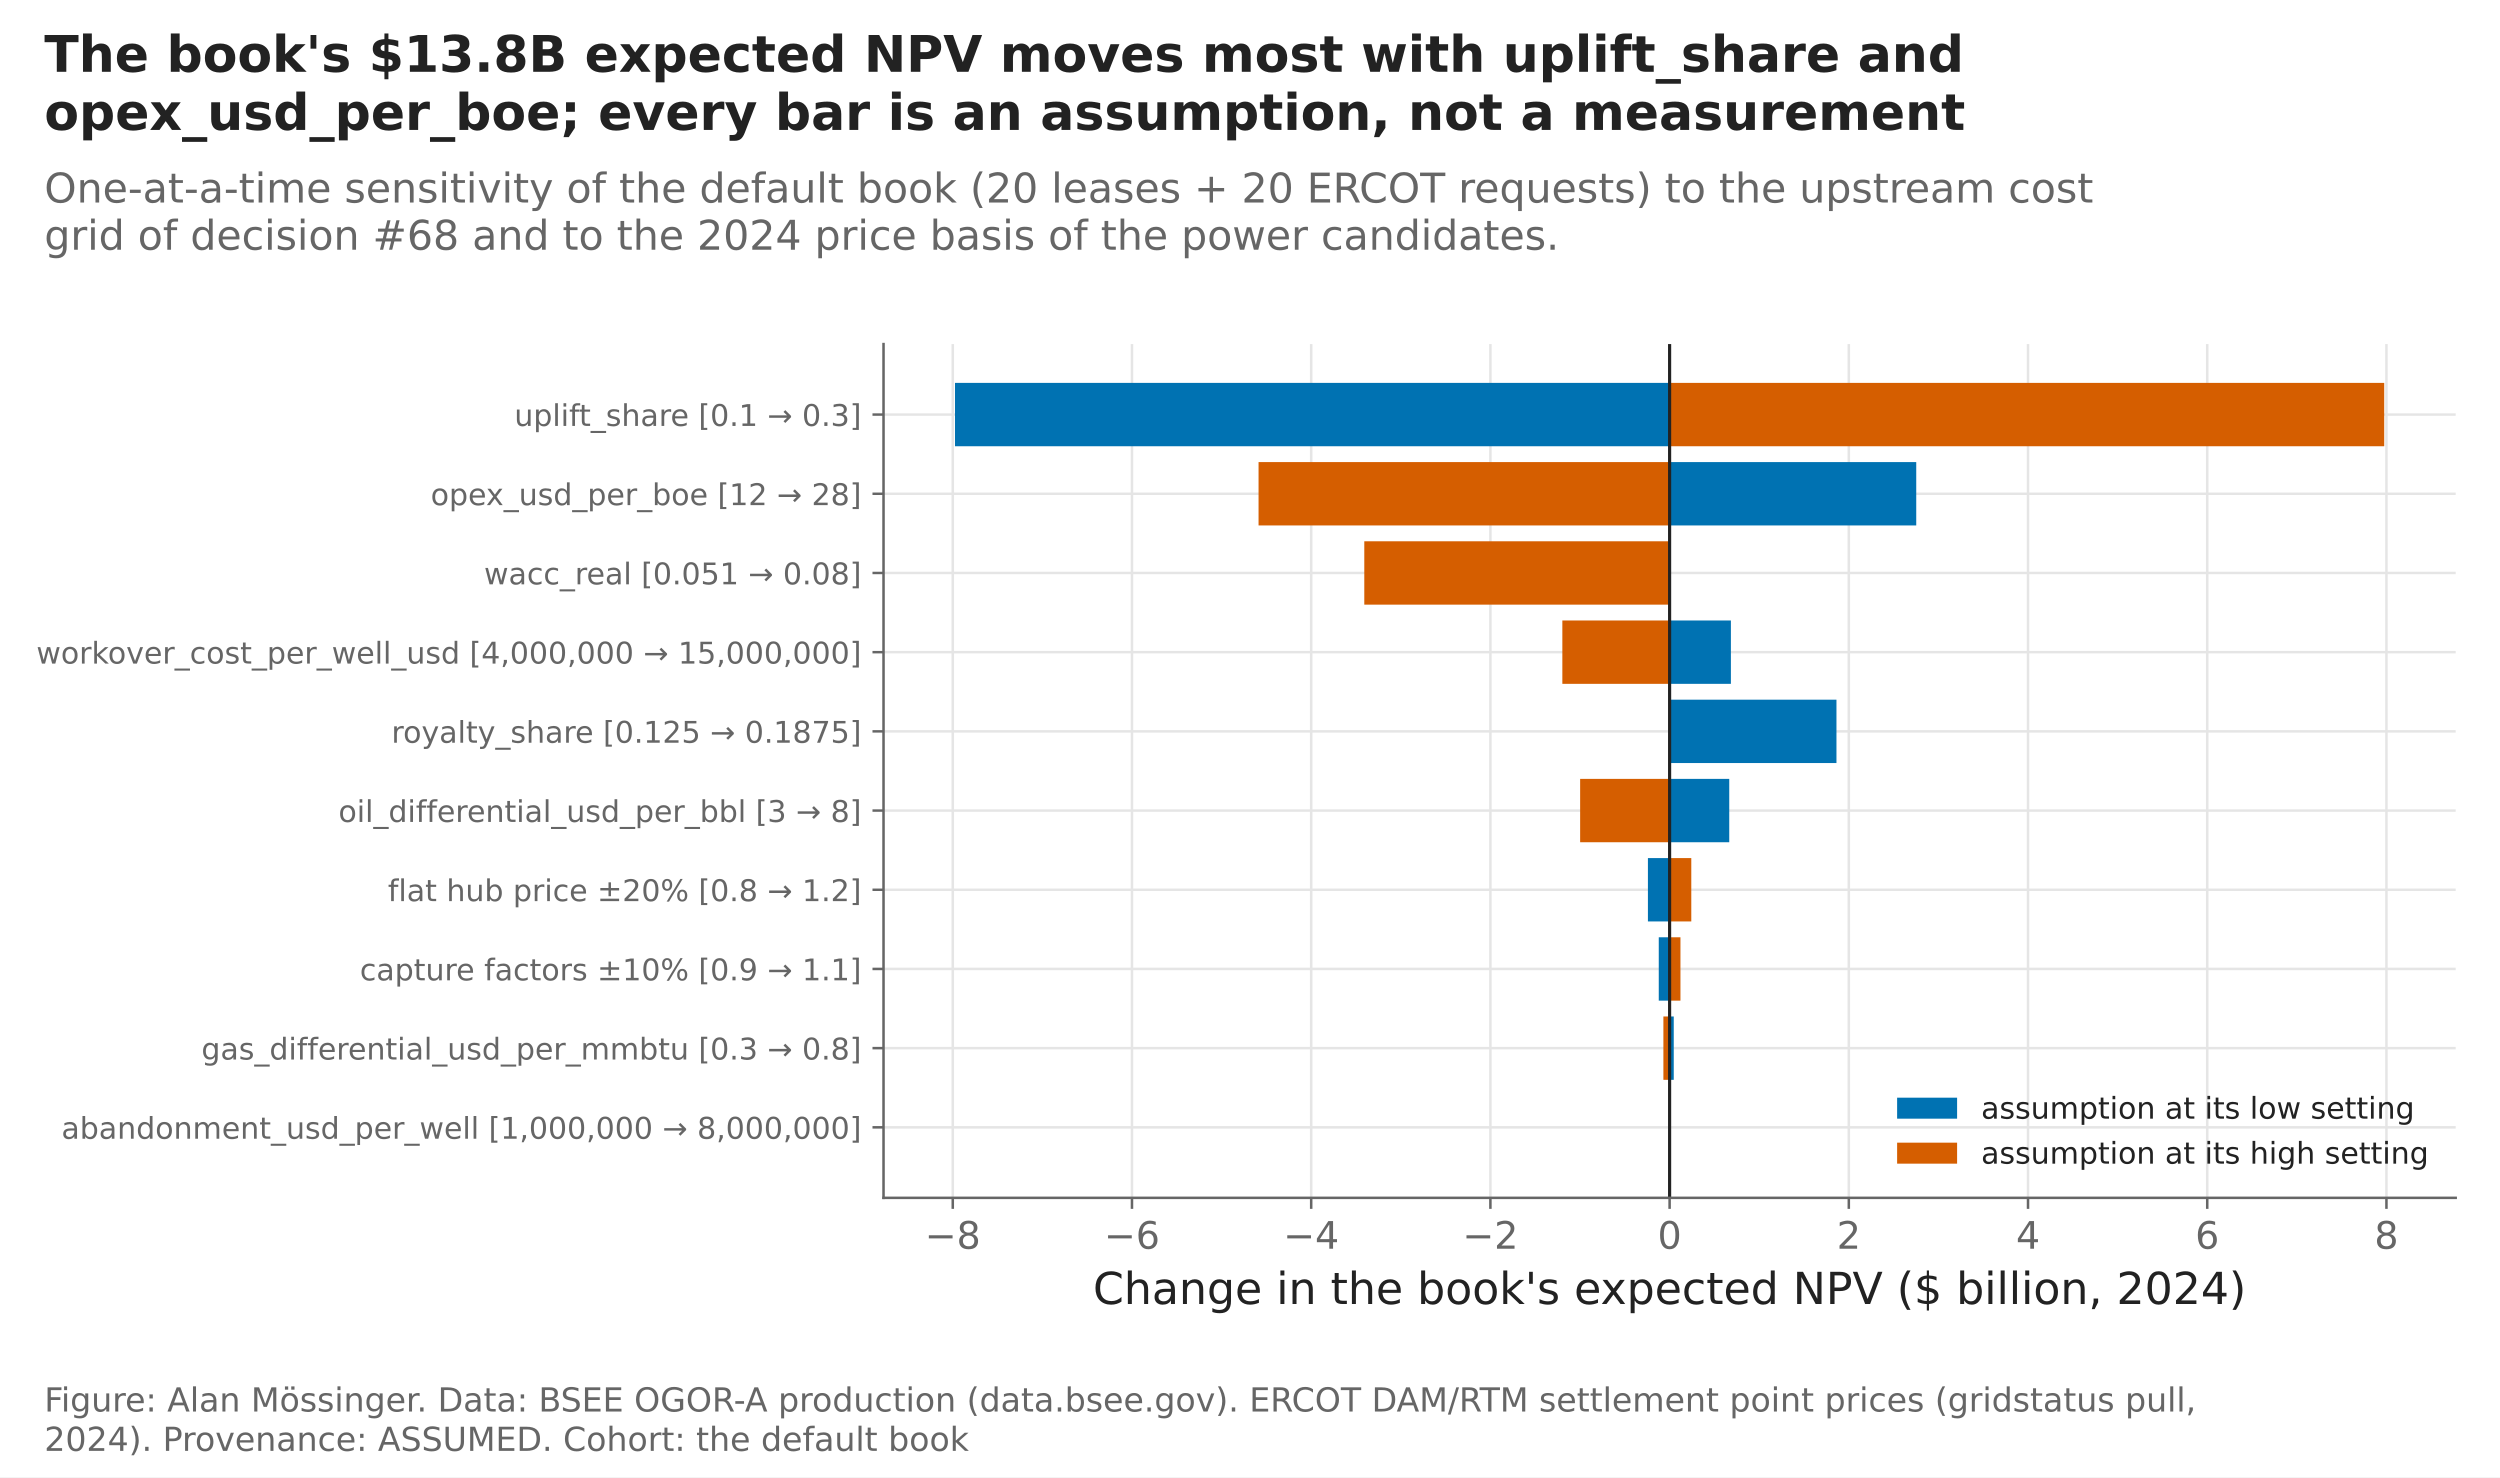
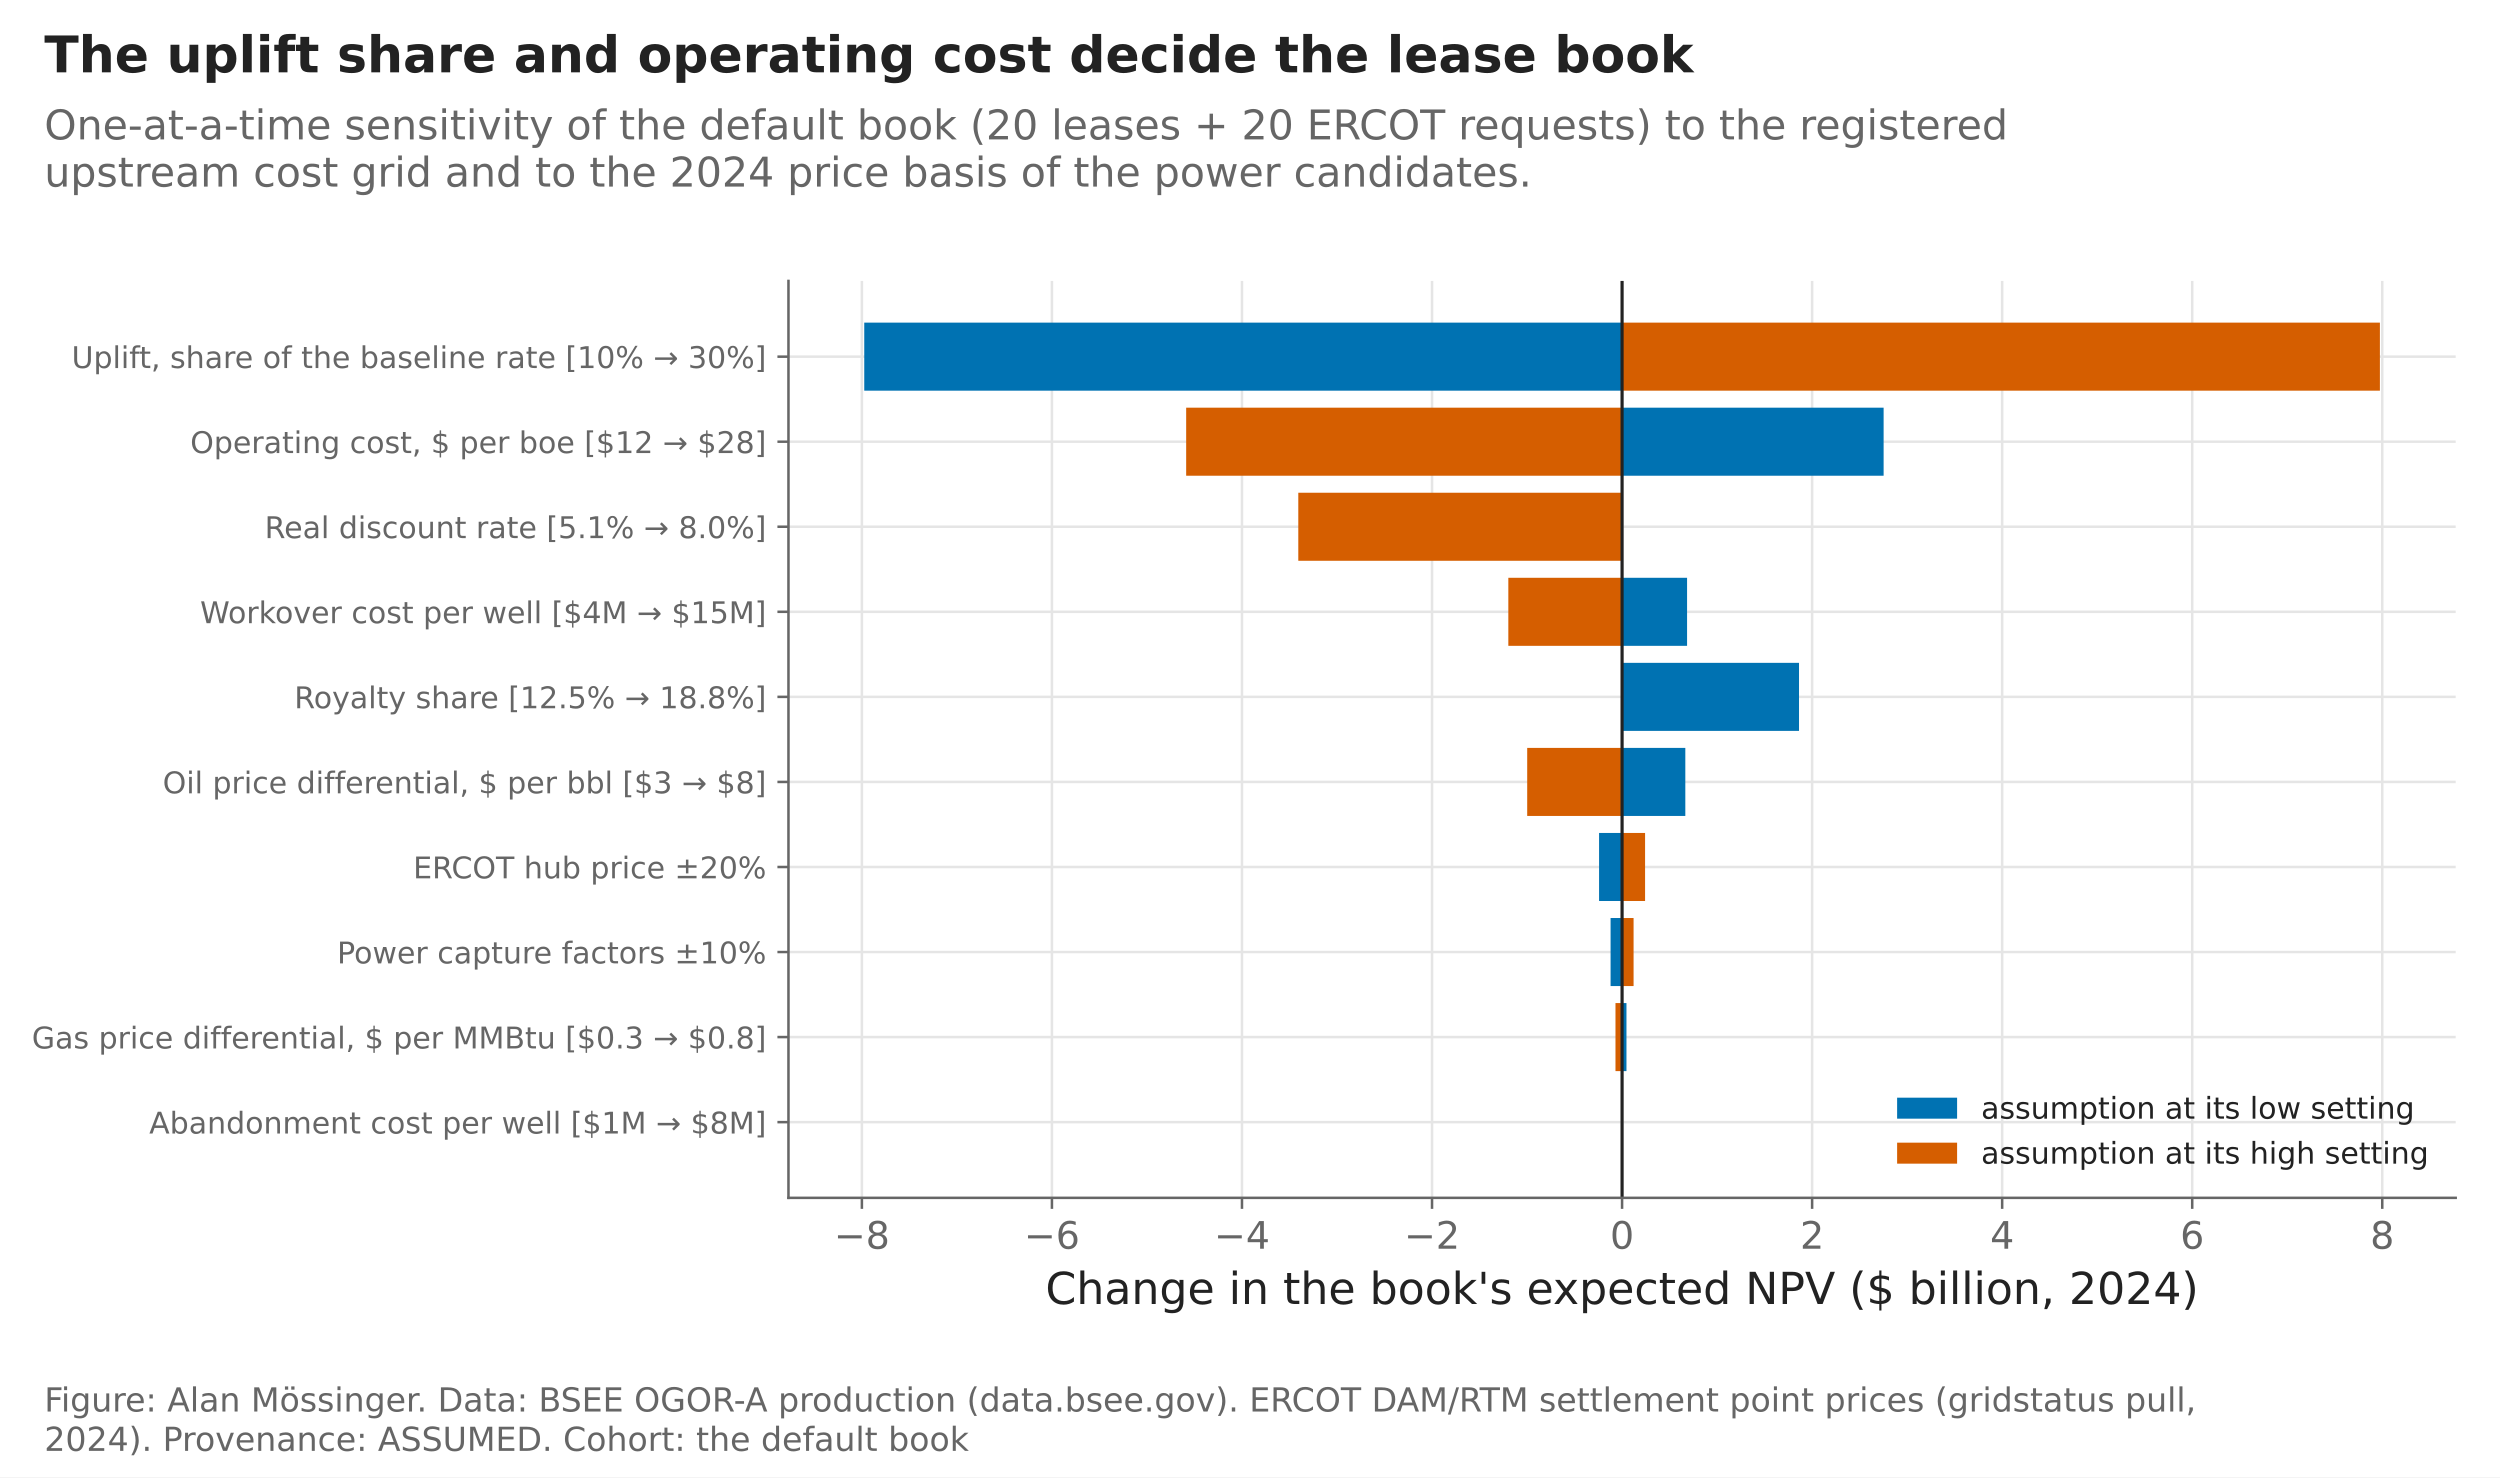
<svg xmlns="http://www.w3.org/2000/svg" xmlns:xlink="http://www.w3.org/1999/xlink" width="792pt" height="468pt" viewBox="0 0 792 468" version="1.1">
  <defs>
    <style type="text/css">*{stroke-linejoin: round; stroke-linecap: butt}</style>
  </defs>
  <g id="figure_1">
    <g id="patch_1">
      <path d="M 0 468  L 792 468  L 792 0  L 0 0  z " style="fill: #ffffff" />
    </g>
    <g id="axes_1">
      <g id="patch_2">
-         <path d="M 279.902 379.478  L 777.96 379.478  L 777.96 109.004  L 279.902 109.004  z " style="fill: #ffffff" />
+         <path d="M 249.786 379.478  L 777.96 379.478  L 777.96 89.004  L 249.786 89.004  z " style="fill: #ffffff" />
      </g>
      <g id="matplotlib.axis_1">
        <g id="xtick_1">
          <g id="line2d_1">
-             <path d="M 301.837 379.478  L 301.837 109.004  " clip-path="url(#pef249b688a)" style="fill: none; stroke: #e5e5e5; stroke-width: 0.8; stroke-linecap: square" />
+             <path d="M 273.047 379.478  L 273.047 89.004  " clip-path="url(#p6faafbdc7a)" style="fill: none; stroke: #e5e5e5; stroke-width: 0.8; stroke-linecap: square" />
          </g>
          <g id="line2d_2">
            <defs>
              <path id="me00eba5936" d="M 0 0  L 0 3.5  " style="stroke: #666666; stroke-width: 0.8" />
            </defs>
            <g>
-               <use xlink:href="#me00eba5936" x="301.837" y="379.478" style="fill: #666666; stroke: #666666; stroke-width: 0.8" />
+               <use xlink:href="#me00eba5936" x="273.047" y="379.478" style="fill: #666666; stroke: #666666; stroke-width: 0.8" />
            </g>
          </g>
          <g id="text_1">
-             <text style="font-size: 12px; font-family: 'DejaVu Sans', 'Bitstream Vera Sans', 'Computer Modern Sans Serif', 'Lucida Grande', 'Verdana', 'Geneva', 'Lucid', 'Arial', 'Helvetica', 'Avant Garde', sans-serif; text-anchor: middle; fill: #666666" x="301.837" y="395.595" transform="rotate(-0 301.8369 395.5952)">−8</text>
+             <text style="font-size: 12px; font-family: 'DejaVu Sans', 'Bitstream Vera Sans', 'Computer Modern Sans Serif', 'Lucida Grande', 'Verdana', 'Geneva', 'Lucid', 'Arial', 'Helvetica', 'Avant Garde', sans-serif; text-anchor: middle; fill: #666666" x="273.047" y="395.595" transform="rotate(-0 273.0469 395.5952)">−8</text>
          </g>
        </g>
        <g id="xtick_2">
          <g id="line2d_3">
-             <path d="M 358.61 379.478  L 358.61 109.004  " clip-path="url(#pef249b688a)" style="fill: none; stroke: #e5e5e5; stroke-width: 0.8; stroke-linecap: square" />
+             <path d="M 333.253 379.478  L 333.253 89.004  " clip-path="url(#p6faafbdc7a)" style="fill: none; stroke: #e5e5e5; stroke-width: 0.8; stroke-linecap: square" />
          </g>
          <g id="line2d_4">
            <g>
-               <use xlink:href="#me00eba5936" x="358.61" y="379.478" style="fill: #666666; stroke: #666666; stroke-width: 0.8" />
+               <use xlink:href="#me00eba5936" x="333.253" y="379.478" style="fill: #666666; stroke: #666666; stroke-width: 0.8" />
            </g>
          </g>
          <g id="text_2">
-             <text style="font-size: 12px; font-family: 'DejaVu Sans', 'Bitstream Vera Sans', 'Computer Modern Sans Serif', 'Lucida Grande', 'Verdana', 'Geneva', 'Lucid', 'Arial', 'Helvetica', 'Avant Garde', sans-serif; text-anchor: middle; fill: #666666" x="358.61" y="395.595" transform="rotate(-0 358.6105 395.5952)">−6</text>
+             <text style="font-size: 12px; font-family: 'DejaVu Sans', 'Bitstream Vera Sans', 'Computer Modern Sans Serif', 'Lucida Grande', 'Verdana', 'Geneva', 'Lucid', 'Arial', 'Helvetica', 'Avant Garde', sans-serif; text-anchor: middle; fill: #666666" x="333.253" y="395.595" transform="rotate(-0 333.2535 395.5952)">−6</text>
          </g>
        </g>
        <g id="xtick_3">
          <g id="line2d_5">
-             <path d="M 415.384 379.478  L 415.384 109.004  " clip-path="url(#pef249b688a)" style="fill: none; stroke: #e5e5e5; stroke-width: 0.8; stroke-linecap: square" />
+             <path d="M 393.46 379.478  L 393.46 89.004  " clip-path="url(#p6faafbdc7a)" style="fill: none; stroke: #e5e5e5; stroke-width: 0.8; stroke-linecap: square" />
          </g>
          <g id="line2d_6">
            <g>
-               <use xlink:href="#me00eba5936" x="415.384" y="379.478" style="fill: #666666; stroke: #666666; stroke-width: 0.8" />
+               <use xlink:href="#me00eba5936" x="393.46" y="379.478" style="fill: #666666; stroke: #666666; stroke-width: 0.8" />
            </g>
          </g>
          <g id="text_3">
-             <text style="font-size: 12px; font-family: 'DejaVu Sans', 'Bitstream Vera Sans', 'Computer Modern Sans Serif', 'Lucida Grande', 'Verdana', 'Geneva', 'Lucid', 'Arial', 'Helvetica', 'Avant Garde', sans-serif; text-anchor: middle; fill: #666666" x="415.384" y="395.595" transform="rotate(-0 415.3841 395.5952)">−4</text>
+             <text style="font-size: 12px; font-family: 'DejaVu Sans', 'Bitstream Vera Sans', 'Computer Modern Sans Serif', 'Lucida Grande', 'Verdana', 'Geneva', 'Lucid', 'Arial', 'Helvetica', 'Avant Garde', sans-serif; text-anchor: middle; fill: #666666" x="393.46" y="395.595" transform="rotate(-0 393.46 395.5952)">−4</text>
          </g>
        </g>
        <g id="xtick_4">
          <g id="line2d_7">
-             <path d="M 472.158 379.478  L 472.158 109.004  " clip-path="url(#pef249b688a)" style="fill: none; stroke: #e5e5e5; stroke-width: 0.8; stroke-linecap: square" />
+             <path d="M 453.667 379.478  L 453.667 89.004  " clip-path="url(#p6faafbdc7a)" style="fill: none; stroke: #e5e5e5; stroke-width: 0.8; stroke-linecap: square" />
          </g>
          <g id="line2d_8">
            <g>
-               <use xlink:href="#me00eba5936" x="472.158" y="379.478" style="fill: #666666; stroke: #666666; stroke-width: 0.8" />
+               <use xlink:href="#me00eba5936" x="453.667" y="379.478" style="fill: #666666; stroke: #666666; stroke-width: 0.8" />
            </g>
          </g>
          <g id="text_4">
-             <text style="font-size: 12px; font-family: 'DejaVu Sans', 'Bitstream Vera Sans', 'Computer Modern Sans Serif', 'Lucida Grande', 'Verdana', 'Geneva', 'Lucid', 'Arial', 'Helvetica', 'Avant Garde', sans-serif; text-anchor: middle; fill: #666666" x="472.158" y="395.595" transform="rotate(-0 472.1577 395.5952)">−2</text>
+             <text style="font-size: 12px; font-family: 'DejaVu Sans', 'Bitstream Vera Sans', 'Computer Modern Sans Serif', 'Lucida Grande', 'Verdana', 'Geneva', 'Lucid', 'Arial', 'Helvetica', 'Avant Garde', sans-serif; text-anchor: middle; fill: #666666" x="453.667" y="395.595" transform="rotate(-0 453.6666 395.5952)">−2</text>
          </g>
        </g>
        <g id="xtick_5">
          <g id="line2d_9">
-             <path d="M 528.931 379.478  L 528.931 109.004  " clip-path="url(#pef249b688a)" style="fill: none; stroke: #e5e5e5; stroke-width: 0.8; stroke-linecap: square" />
+             <path d="M 513.873 379.478  L 513.873 89.004  " clip-path="url(#p6faafbdc7a)" style="fill: none; stroke: #e5e5e5; stroke-width: 0.8; stroke-linecap: square" />
          </g>
          <g id="line2d_10">
            <g>
-               <use xlink:href="#me00eba5936" x="528.931" y="379.478" style="fill: #666666; stroke: #666666; stroke-width: 0.8" />
+               <use xlink:href="#me00eba5936" x="513.873" y="379.478" style="fill: #666666; stroke: #666666; stroke-width: 0.8" />
            </g>
          </g>
          <g id="text_5">
-             <text style="font-size: 12px; font-family: 'DejaVu Sans', 'Bitstream Vera Sans', 'Computer Modern Sans Serif', 'Lucida Grande', 'Verdana', 'Geneva', 'Lucid', 'Arial', 'Helvetica', 'Avant Garde', sans-serif; text-anchor: middle; fill: #666666" x="528.931" y="395.595" transform="rotate(-0 528.9312 395.5952)">0</text>
+             <text style="font-size: 12px; font-family: 'DejaVu Sans', 'Bitstream Vera Sans', 'Computer Modern Sans Serif', 'Lucida Grande', 'Verdana', 'Geneva', 'Lucid', 'Arial', 'Helvetica', 'Avant Garde', sans-serif; text-anchor: middle; fill: #666666" x="513.873" y="395.595" transform="rotate(-0 513.8731 395.5952)">0</text>
          </g>
        </g>
        <g id="xtick_6">
          <g id="line2d_11">
-             <path d="M 585.705 379.478  L 585.705 109.004  " clip-path="url(#pef249b688a)" style="fill: none; stroke: #e5e5e5; stroke-width: 0.8; stroke-linecap: square" />
+             <path d="M 574.08 379.478  L 574.08 89.004  " clip-path="url(#p6faafbdc7a)" style="fill: none; stroke: #e5e5e5; stroke-width: 0.8; stroke-linecap: square" />
          </g>
          <g id="line2d_12">
            <g>
-               <use xlink:href="#me00eba5936" x="585.705" y="379.478" style="fill: #666666; stroke: #666666; stroke-width: 0.8" />
+               <use xlink:href="#me00eba5936" x="574.08" y="379.478" style="fill: #666666; stroke: #666666; stroke-width: 0.8" />
            </g>
          </g>
          <g id="text_6">
-             <text style="font-size: 12px; font-family: 'DejaVu Sans', 'Bitstream Vera Sans', 'Computer Modern Sans Serif', 'Lucida Grande', 'Verdana', 'Geneva', 'Lucid', 'Arial', 'Helvetica', 'Avant Garde', sans-serif; text-anchor: middle; fill: #666666" x="585.705" y="395.595" transform="rotate(-0 585.7048 395.5952)">2</text>
+             <text style="font-size: 12px; font-family: 'DejaVu Sans', 'Bitstream Vera Sans', 'Computer Modern Sans Serif', 'Lucida Grande', 'Verdana', 'Geneva', 'Lucid', 'Arial', 'Helvetica', 'Avant Garde', sans-serif; text-anchor: middle; fill: #666666" x="574.08" y="395.595" transform="rotate(-0 574.0797 395.5952)">2</text>
          </g>
        </g>
        <g id="xtick_7">
          <g id="line2d_13">
-             <path d="M 642.478 379.478  L 642.478 109.004  " clip-path="url(#pef249b688a)" style="fill: none; stroke: #e5e5e5; stroke-width: 0.8; stroke-linecap: square" />
+             <path d="M 634.286 379.478  L 634.286 89.004  " clip-path="url(#p6faafbdc7a)" style="fill: none; stroke: #e5e5e5; stroke-width: 0.8; stroke-linecap: square" />
          </g>
          <g id="line2d_14">
            <g>
-               <use xlink:href="#me00eba5936" x="642.478" y="379.478" style="fill: #666666; stroke: #666666; stroke-width: 0.8" />
+               <use xlink:href="#me00eba5936" x="634.286" y="379.478" style="fill: #666666; stroke: #666666; stroke-width: 0.8" />
            </g>
          </g>
          <g id="text_7">
-             <text style="font-size: 12px; font-family: 'DejaVu Sans', 'Bitstream Vera Sans', 'Computer Modern Sans Serif', 'Lucida Grande', 'Verdana', 'Geneva', 'Lucid', 'Arial', 'Helvetica', 'Avant Garde', sans-serif; text-anchor: middle; fill: #666666" x="642.478" y="395.595" transform="rotate(-0 642.4784 395.5952)">4</text>
+             <text style="font-size: 12px; font-family: 'DejaVu Sans', 'Bitstream Vera Sans', 'Computer Modern Sans Serif', 'Lucida Grande', 'Verdana', 'Geneva', 'Lucid', 'Arial', 'Helvetica', 'Avant Garde', sans-serif; text-anchor: middle; fill: #666666" x="634.286" y="395.595" transform="rotate(-0 634.2862 395.5952)">4</text>
          </g>
        </g>
        <g id="xtick_8">
          <g id="line2d_15">
-             <path d="M 699.252 379.478  L 699.252 109.004  " clip-path="url(#pef249b688a)" style="fill: none; stroke: #e5e5e5; stroke-width: 0.8; stroke-linecap: square" />
+             <path d="M 694.493 379.478  L 694.493 89.004  " clip-path="url(#p6faafbdc7a)" style="fill: none; stroke: #e5e5e5; stroke-width: 0.8; stroke-linecap: square" />
          </g>
          <g id="line2d_16">
            <g>
-               <use xlink:href="#me00eba5936" x="699.252" y="379.478" style="fill: #666666; stroke: #666666; stroke-width: 0.8" />
+               <use xlink:href="#me00eba5936" x="694.493" y="379.478" style="fill: #666666; stroke: #666666; stroke-width: 0.8" />
            </g>
          </g>
          <g id="text_8">
-             <text style="font-size: 12px; font-family: 'DejaVu Sans', 'Bitstream Vera Sans', 'Computer Modern Sans Serif', 'Lucida Grande', 'Verdana', 'Geneva', 'Lucid', 'Arial', 'Helvetica', 'Avant Garde', sans-serif; text-anchor: middle; fill: #666666" x="699.252" y="395.595" transform="rotate(-0 699.252 395.5952)">6</text>
+             <text style="font-size: 12px; font-family: 'DejaVu Sans', 'Bitstream Vera Sans', 'Computer Modern Sans Serif', 'Lucida Grande', 'Verdana', 'Geneva', 'Lucid', 'Arial', 'Helvetica', 'Avant Garde', sans-serif; text-anchor: middle; fill: #666666" x="694.493" y="395.595" transform="rotate(-0 694.4928 395.5952)">6</text>
          </g>
        </g>
        <g id="xtick_9">
          <g id="line2d_17">
-             <path d="M 756.026 379.478  L 756.026 109.004  " clip-path="url(#pef249b688a)" style="fill: none; stroke: #e5e5e5; stroke-width: 0.8; stroke-linecap: square" />
+             <path d="M 754.699 379.478  L 754.699 89.004  " clip-path="url(#p6faafbdc7a)" style="fill: none; stroke: #e5e5e5; stroke-width: 0.8; stroke-linecap: square" />
          </g>
          <g id="line2d_18">
            <g>
-               <use xlink:href="#me00eba5936" x="756.026" y="379.478" style="fill: #666666; stroke: #666666; stroke-width: 0.8" />
+               <use xlink:href="#me00eba5936" x="754.699" y="379.478" style="fill: #666666; stroke: #666666; stroke-width: 0.8" />
            </g>
          </g>
          <g id="text_9">
-             <text style="font-size: 12px; font-family: 'DejaVu Sans', 'Bitstream Vera Sans', 'Computer Modern Sans Serif', 'Lucida Grande', 'Verdana', 'Geneva', 'Lucid', 'Arial', 'Helvetica', 'Avant Garde', sans-serif; text-anchor: middle; fill: #666666" x="756.026" y="395.595" transform="rotate(-0 756.0256 395.5952)">8</text>
+             <text style="font-size: 12px; font-family: 'DejaVu Sans', 'Bitstream Vera Sans', 'Computer Modern Sans Serif', 'Lucida Grande', 'Verdana', 'Geneva', 'Lucid', 'Arial', 'Helvetica', 'Avant Garde', sans-serif; text-anchor: middle; fill: #666666" x="754.699" y="395.595" transform="rotate(-0 754.6993 395.5952)">8</text>
          </g>
        </g>
        <g id="text_10">
-           <text style="font-size: 14px; font-family: 'DejaVu Sans', 'Bitstream Vera Sans', 'Computer Modern Sans Serif', 'Lucida Grande', 'Verdana', 'Geneva', 'Lucid', 'Arial', 'Helvetica', 'Avant Garde', sans-serif; text-anchor: middle; fill: #222222" x="528.931" y="413.116" transform="rotate(-0 528.9312 413.1158)">Change in the book's expected NPV ($ billion, 2024)</text>
+           <text style="font-size: 14px; font-family: 'DejaVu Sans', 'Bitstream Vera Sans', 'Computer Modern Sans Serif', 'Lucida Grande', 'Verdana', 'Geneva', 'Lucid', 'Arial', 'Helvetica', 'Avant Garde', sans-serif; text-anchor: middle; fill: #222222" x="513.873" y="413.116" transform="rotate(-0 513.8731 413.1158)">Change in the book's expected NPV ($ billion, 2024)</text>
        </g>
      </g>
      <g id="matplotlib.axis_2">
        <g id="ytick_1">
          <g id="line2d_19">
-             <path d="M 279.902 357.148  L 777.96 357.148  " clip-path="url(#pef249b688a)" style="fill: none; stroke: #e5e5e5; stroke-width: 0.8; stroke-linecap: square" />
+             <path d="M 249.786 355.496  L 777.96 355.496  " clip-path="url(#p6faafbdc7a)" style="fill: none; stroke: #e5e5e5; stroke-width: 0.8; stroke-linecap: square" />
          </g>
          <g id="line2d_20">
            <defs>
              <path id="mce5acbc380" d="M 0 0  L -3.5 0  " style="stroke: #666666; stroke-width: 0.8" />
            </defs>
            <g>
-               <use xlink:href="#mce5acbc380" x="279.902" y="357.148" style="fill: #666666; stroke: #666666; stroke-width: 0.8" />
+               <use xlink:href="#mce5acbc380" x="249.786" y="355.496" style="fill: #666666; stroke: #666666; stroke-width: 0.8" />
            </g>
          </g>
          <g id="text_11">
-             <text style="font-size: 9.5px; font-family: 'DejaVu Sans', 'Bitstream Vera Sans', 'Computer Modern Sans Serif', 'Lucida Grande', 'Verdana', 'Geneva', 'Lucid', 'Arial', 'Helvetica', 'Avant Garde', sans-serif; text-anchor: end; fill: #666666" x="272.902" y="360.757" transform="rotate(-0 272.9025 360.7568)">abandonment_usd_per_well  [1,000,000 → 8,000,000]</text>
+             <text style="font-size: 9.5px; font-family: 'DejaVu Sans', 'Bitstream Vera Sans', 'Computer Modern Sans Serif', 'Lucida Grande', 'Verdana', 'Geneva', 'Lucid', 'Arial', 'Helvetica', 'Avant Garde', sans-serif; text-anchor: end; fill: #666666" x="242.786" y="359.106" transform="rotate(-0 242.7862 359.1056)">Abandonment cost per well  [$1M → $8M]</text>
          </g>
        </g>
        <g id="ytick_2">
          <g id="line2d_21">
-             <path d="M 279.902 332.057  L 777.96 332.057  " clip-path="url(#pef249b688a)" style="fill: none; stroke: #e5e5e5; stroke-width: 0.8; stroke-linecap: square" />
+             <path d="M 249.786 328.551  L 777.96 328.551  " clip-path="url(#p6faafbdc7a)" style="fill: none; stroke: #e5e5e5; stroke-width: 0.8; stroke-linecap: square" />
          </g>
          <g id="line2d_22">
            <g>
-               <use xlink:href="#mce5acbc380" x="279.902" y="332.057" style="fill: #666666; stroke: #666666; stroke-width: 0.8" />
+               <use xlink:href="#mce5acbc380" x="249.786" y="328.551" style="fill: #666666; stroke: #666666; stroke-width: 0.8" />
            </g>
          </g>
          <g id="text_12">
-             <text style="font-size: 9.5px; font-family: 'DejaVu Sans', 'Bitstream Vera Sans', 'Computer Modern Sans Serif', 'Lucida Grande', 'Verdana', 'Geneva', 'Lucid', 'Arial', 'Helvetica', 'Avant Garde', sans-serif; text-anchor: end; fill: #666666" x="272.902" y="335.666" transform="rotate(-0 272.9025 335.6665)">gas_differential_usd_per_mmbtu  [0.3 → 0.8]</text>
+             <text style="font-size: 9.5px; font-family: 'DejaVu Sans', 'Bitstream Vera Sans', 'Computer Modern Sans Serif', 'Lucida Grande', 'Verdana', 'Geneva', 'Lucid', 'Arial', 'Helvetica', 'Avant Garde', sans-serif; text-anchor: end; fill: #666666" x="242.786" y="332.16" transform="rotate(-0 242.7862 332.16)">Gas price differential, $ per MMBtu  [$0.3 → $0.8]</text>
          </g>
        </g>
        <g id="ytick_3">
          <g id="line2d_23">
-             <path d="M 279.902 306.967  L 777.96 306.967  " clip-path="url(#pef249b688a)" style="fill: none; stroke: #e5e5e5; stroke-width: 0.8; stroke-linecap: square" />
+             <path d="M 249.786 301.605  L 777.96 301.605  " clip-path="url(#p6faafbdc7a)" style="fill: none; stroke: #e5e5e5; stroke-width: 0.8; stroke-linecap: square" />
          </g>
          <g id="line2d_24">
            <g>
-               <use xlink:href="#mce5acbc380" x="279.902" y="306.967" style="fill: #666666; stroke: #666666; stroke-width: 0.8" />
+               <use xlink:href="#mce5acbc380" x="249.786" y="301.605" style="fill: #666666; stroke: #666666; stroke-width: 0.8" />
            </g>
          </g>
          <g id="text_13">
-             <text style="font-size: 9.5px; font-family: 'DejaVu Sans', 'Bitstream Vera Sans', 'Computer Modern Sans Serif', 'Lucida Grande', 'Verdana', 'Geneva', 'Lucid', 'Arial', 'Helvetica', 'Avant Garde', sans-serif; text-anchor: end; fill: #666666" x="272.902" y="310.576" transform="rotate(-0 272.9025 310.5761)">capture factors ±10%  [0.9 → 1.1]</text>
+             <text style="font-size: 9.5px; font-family: 'DejaVu Sans', 'Bitstream Vera Sans', 'Computer Modern Sans Serif', 'Lucida Grande', 'Verdana', 'Geneva', 'Lucid', 'Arial', 'Helvetica', 'Avant Garde', sans-serif; text-anchor: end; fill: #666666" x="242.786" y="305.214" transform="rotate(-0 242.7862 305.2144)">Power capture factors ±10%</text>
          </g>
        </g>
        <g id="ytick_4">
          <g id="line2d_25">
-             <path d="M 279.902 281.877  L 777.96 281.877  " clip-path="url(#pef249b688a)" style="fill: none; stroke: #e5e5e5; stroke-width: 0.8; stroke-linecap: square" />
+             <path d="M 249.786 274.659  L 777.96 274.659  " clip-path="url(#p6faafbdc7a)" style="fill: none; stroke: #e5e5e5; stroke-width: 0.8; stroke-linecap: square" />
          </g>
          <g id="line2d_26">
            <g>
-               <use xlink:href="#mce5acbc380" x="279.902" y="281.877" style="fill: #666666; stroke: #666666; stroke-width: 0.8" />
+               <use xlink:href="#mce5acbc380" x="249.786" y="274.659" style="fill: #666666; stroke: #666666; stroke-width: 0.8" />
            </g>
          </g>
          <g id="text_14">
-             <text style="font-size: 9.5px; font-family: 'DejaVu Sans', 'Bitstream Vera Sans', 'Computer Modern Sans Serif', 'Lucida Grande', 'Verdana', 'Geneva', 'Lucid', 'Arial', 'Helvetica', 'Avant Garde', sans-serif; text-anchor: end; fill: #666666" x="272.902" y="285.486" transform="rotate(-0 272.9025 285.4858)">flat hub price ±20%  [0.8 → 1.2]</text>
+             <text style="font-size: 9.5px; font-family: 'DejaVu Sans', 'Bitstream Vera Sans', 'Computer Modern Sans Serif', 'Lucida Grande', 'Verdana', 'Geneva', 'Lucid', 'Arial', 'Helvetica', 'Avant Garde', sans-serif; text-anchor: end; fill: #666666" x="242.786" y="278.269" transform="rotate(-0 242.7862 278.2687)">ERCOT hub price ±20%</text>
          </g>
        </g>
        <g id="ytick_5">
          <g id="line2d_27">
-             <path d="M 279.902 256.786  L 777.96 256.786  " clip-path="url(#pef249b688a)" style="fill: none; stroke: #e5e5e5; stroke-width: 0.8; stroke-linecap: square" />
+             <path d="M 249.786 247.714  L 777.96 247.714  " clip-path="url(#p6faafbdc7a)" style="fill: none; stroke: #e5e5e5; stroke-width: 0.8; stroke-linecap: square" />
          </g>
          <g id="line2d_28">
            <g>
-               <use xlink:href="#mce5acbc380" x="279.902" y="256.786" style="fill: #666666; stroke: #666666; stroke-width: 0.8" />
+               <use xlink:href="#mce5acbc380" x="249.786" y="247.714" style="fill: #666666; stroke: #666666; stroke-width: 0.8" />
            </g>
          </g>
          <g id="text_15">
-             <text style="font-size: 9.5px; font-family: 'DejaVu Sans', 'Bitstream Vera Sans', 'Computer Modern Sans Serif', 'Lucida Grande', 'Verdana', 'Geneva', 'Lucid', 'Arial', 'Helvetica', 'Avant Garde', sans-serif; text-anchor: end; fill: #666666" x="272.902" y="260.395" transform="rotate(-0 272.9025 260.3954)">oil_differential_usd_per_bbl  [3 → 8]</text>
+             <text style="font-size: 9.5px; font-family: 'DejaVu Sans', 'Bitstream Vera Sans', 'Computer Modern Sans Serif', 'Lucida Grande', 'Verdana', 'Geneva', 'Lucid', 'Arial', 'Helvetica', 'Avant Garde', sans-serif; text-anchor: end; fill: #666666" x="242.786" y="251.323" transform="rotate(-0 242.7862 251.3231)">Oil price differential, $ per bbl  [$3 → $8]</text>
          </g>
        </g>
        <g id="ytick_6">
          <g id="line2d_29">
-             <path d="M 279.902 231.696  L 777.96 231.696  " clip-path="url(#pef249b688a)" style="fill: none; stroke: #e5e5e5; stroke-width: 0.8; stroke-linecap: square" />
+             <path d="M 249.786 220.768  L 777.96 220.768  " clip-path="url(#p6faafbdc7a)" style="fill: none; stroke: #e5e5e5; stroke-width: 0.8; stroke-linecap: square" />
          </g>
          <g id="line2d_30">
            <g>
-               <use xlink:href="#mce5acbc380" x="279.902" y="231.696" style="fill: #666666; stroke: #666666; stroke-width: 0.8" />
+               <use xlink:href="#mce5acbc380" x="249.786" y="220.768" style="fill: #666666; stroke: #666666; stroke-width: 0.8" />
            </g>
          </g>
          <g id="text_16">
-             <text style="font-size: 9.5px; font-family: 'DejaVu Sans', 'Bitstream Vera Sans', 'Computer Modern Sans Serif', 'Lucida Grande', 'Verdana', 'Geneva', 'Lucid', 'Arial', 'Helvetica', 'Avant Garde', sans-serif; text-anchor: end; fill: #666666" x="272.902" y="235.305" transform="rotate(-0 272.9025 235.3051)">royalty_share  [0.125 → 0.1875]</text>
+             <text style="font-size: 9.5px; font-family: 'DejaVu Sans', 'Bitstream Vera Sans', 'Computer Modern Sans Serif', 'Lucida Grande', 'Verdana', 'Geneva', 'Lucid', 'Arial', 'Helvetica', 'Avant Garde', sans-serif; text-anchor: end; fill: #666666" x="242.786" y="224.377" transform="rotate(-0 242.7862 224.3774)">Royalty share  [12.5% → 18.8%]</text>
          </g>
        </g>
        <g id="ytick_7">
          <g id="line2d_31">
-             <path d="M 279.902 206.605  L 777.96 206.605  " clip-path="url(#pef249b688a)" style="fill: none; stroke: #e5e5e5; stroke-width: 0.8; stroke-linecap: square" />
+             <path d="M 249.786 193.823  L 777.96 193.823  " clip-path="url(#p6faafbdc7a)" style="fill: none; stroke: #e5e5e5; stroke-width: 0.8; stroke-linecap: square" />
          </g>
          <g id="line2d_32">
            <g>
-               <use xlink:href="#mce5acbc380" x="279.902" y="206.605" style="fill: #666666; stroke: #666666; stroke-width: 0.8" />
+               <use xlink:href="#mce5acbc380" x="249.786" y="193.823" style="fill: #666666; stroke: #666666; stroke-width: 0.8" />
            </g>
          </g>
          <g id="text_17">
-             <text style="font-size: 9.5px; font-family: 'DejaVu Sans', 'Bitstream Vera Sans', 'Computer Modern Sans Serif', 'Lucida Grande', 'Verdana', 'Geneva', 'Lucid', 'Arial', 'Helvetica', 'Avant Garde', sans-serif; text-anchor: end; fill: #666666" x="272.902" y="210.215" transform="rotate(-0 272.9025 210.2147)">workover_cost_per_well_usd  [4,000,000 → 15,000,000]</text>
+             <text style="font-size: 9.5px; font-family: 'DejaVu Sans', 'Bitstream Vera Sans', 'Computer Modern Sans Serif', 'Lucida Grande', 'Verdana', 'Geneva', 'Lucid', 'Arial', 'Helvetica', 'Avant Garde', sans-serif; text-anchor: end; fill: #666666" x="242.786" y="197.432" transform="rotate(-0 242.7862 197.4318)">Workover cost per well  [$4M → $15M]</text>
          </g>
        </g>
        <g id="ytick_8">
          <g id="line2d_33">
-             <path d="M 279.902 181.515  L 777.96 181.515  " clip-path="url(#pef249b688a)" style="fill: none; stroke: #e5e5e5; stroke-width: 0.8; stroke-linecap: square" />
+             <path d="M 249.786 166.877  L 777.96 166.877  " clip-path="url(#p6faafbdc7a)" style="fill: none; stroke: #e5e5e5; stroke-width: 0.8; stroke-linecap: square" />
          </g>
          <g id="line2d_34">
            <g>
-               <use xlink:href="#mce5acbc380" x="279.902" y="181.515" style="fill: #666666; stroke: #666666; stroke-width: 0.8" />
+               <use xlink:href="#mce5acbc380" x="249.786" y="166.877" style="fill: #666666; stroke: #666666; stroke-width: 0.8" />
            </g>
          </g>
          <g id="text_18">
-             <text style="font-size: 9.5px; font-family: 'DejaVu Sans', 'Bitstream Vera Sans', 'Computer Modern Sans Serif', 'Lucida Grande', 'Verdana', 'Geneva', 'Lucid', 'Arial', 'Helvetica', 'Avant Garde', sans-serif; text-anchor: end; fill: #666666" x="272.902" y="185.124" transform="rotate(-0 272.9025 185.1244)">wacc_real  [0.051 → 0.08]</text>
+             <text style="font-size: 9.5px; font-family: 'DejaVu Sans', 'Bitstream Vera Sans', 'Computer Modern Sans Serif', 'Lucida Grande', 'Verdana', 'Geneva', 'Lucid', 'Arial', 'Helvetica', 'Avant Garde', sans-serif; text-anchor: end; fill: #666666" x="242.786" y="170.486" transform="rotate(-0 242.7862 170.4862)">Real discount rate  [5.1% → 8.0%]</text>
          </g>
        </g>
        <g id="ytick_9">
          <g id="line2d_35">
-             <path d="M 279.902 156.425  L 777.96 156.425  " clip-path="url(#pef249b688a)" style="fill: none; stroke: #e5e5e5; stroke-width: 0.8; stroke-linecap: square" />
+             <path d="M 249.786 139.931  L 777.96 139.931  " clip-path="url(#p6faafbdc7a)" style="fill: none; stroke: #e5e5e5; stroke-width: 0.8; stroke-linecap: square" />
          </g>
          <g id="line2d_36">
            <g>
-               <use xlink:href="#mce5acbc380" x="279.902" y="156.425" style="fill: #666666; stroke: #666666; stroke-width: 0.8" />
+               <use xlink:href="#mce5acbc380" x="249.786" y="139.931" style="fill: #666666; stroke: #666666; stroke-width: 0.8" />
            </g>
          </g>
          <g id="text_19">
-             <text style="font-size: 9.5px; font-family: 'DejaVu Sans', 'Bitstream Vera Sans', 'Computer Modern Sans Serif', 'Lucida Grande', 'Verdana', 'Geneva', 'Lucid', 'Arial', 'Helvetica', 'Avant Garde', sans-serif; text-anchor: end; fill: #666666" x="272.902" y="160.034" transform="rotate(-0 272.9025 160.034)">opex_usd_per_boe  [12 → 28]</text>
+             <text style="font-size: 9.5px; font-family: 'DejaVu Sans', 'Bitstream Vera Sans', 'Computer Modern Sans Serif', 'Lucida Grande', 'Verdana', 'Geneva', 'Lucid', 'Arial', 'Helvetica', 'Avant Garde', sans-serif; text-anchor: end; fill: #666666" x="242.786" y="143.541" transform="rotate(-0 242.7862 143.5405)">Operating cost, $ per boe  [$12 → $28]</text>
          </g>
        </g>
        <g id="ytick_10">
          <g id="line2d_37">
-             <path d="M 279.902 131.334  L 777.96 131.334  " clip-path="url(#pef249b688a)" style="fill: none; stroke: #e5e5e5; stroke-width: 0.8; stroke-linecap: square" />
+             <path d="M 249.786 112.986  L 777.96 112.986  " clip-path="url(#p6faafbdc7a)" style="fill: none; stroke: #e5e5e5; stroke-width: 0.8; stroke-linecap: square" />
          </g>
          <g id="line2d_38">
            <g>
-               <use xlink:href="#mce5acbc380" x="279.902" y="131.334" style="fill: #666666; stroke: #666666; stroke-width: 0.8" />
+               <use xlink:href="#mce5acbc380" x="249.786" y="112.986" style="fill: #666666; stroke: #666666; stroke-width: 0.8" />
            </g>
          </g>
          <g id="text_20">
-             <text style="font-size: 9.5px; font-family: 'DejaVu Sans', 'Bitstream Vera Sans', 'Computer Modern Sans Serif', 'Lucida Grande', 'Verdana', 'Geneva', 'Lucid', 'Arial', 'Helvetica', 'Avant Garde', sans-serif; text-anchor: end; fill: #666666" x="272.902" y="134.944" transform="rotate(-0 272.9025 134.9437)">uplift_share  [0.1 → 0.3]</text>
+             <text style="font-size: 9.5px; font-family: 'DejaVu Sans', 'Bitstream Vera Sans', 'Computer Modern Sans Serif', 'Lucida Grande', 'Verdana', 'Geneva', 'Lucid', 'Arial', 'Helvetica', 'Avant Garde', sans-serif; text-anchor: end; fill: #666666" x="242.786" y="116.595" transform="rotate(-0 242.7862 116.5949)">Uplift, share of the baseline rate  [10% → 30%]</text>
          </g>
        </g>
      </g>
      <g id="patch_3">
-         <path d="M 528.931 367.184  L 528.931 367.184  L 528.931 347.111  L 528.931 347.111  z " clip-path="url(#pef249b688a)" style="fill: #0072b2" />
+         <path d="M 513.873 366.275  L 513.873 366.275  L 513.873 344.718  L 513.873 344.718  z " clip-path="url(#p6faafbdc7a)" style="fill: #0072b2" />
      </g>
      <g id="patch_4">
-         <path d="M 528.931 342.093  L 530.243 342.093  L 530.243 322.021  L 528.931 322.021  z " clip-path="url(#pef249b688a)" style="fill: #0072b2" />
+         <path d="M 513.873 339.329  L 515.264 339.329  L 515.264 317.772  L 513.873 317.772  z " clip-path="url(#p6faafbdc7a)" style="fill: #0072b2" />
      </g>
      <g id="patch_5">
-         <path d="M 528.931 317.003  L 525.496 317.003  L 525.496 296.931  L 528.931 296.931  z " clip-path="url(#pef249b688a)" style="fill: #0072b2" />
+         <path d="M 513.873 312.383  L 510.23 312.383  L 510.23 290.827  L 513.873 290.827  z " clip-path="url(#p6faafbdc7a)" style="fill: #0072b2" />
      </g>
      <g id="patch_6">
-         <path d="M 528.931 291.913  L 522.06 291.913  L 522.06 271.84  L 528.931 271.84  z " clip-path="url(#pef249b688a)" style="fill: #0072b2" />
+         <path d="M 513.873 285.438  L 506.586 285.438  L 506.586 263.881  L 513.873 263.881  z " clip-path="url(#p6faafbdc7a)" style="fill: #0072b2" />
      </g>
      <g id="patch_7">
-         <path d="M 528.931 266.822  L 547.826 266.822  L 547.826 246.75  L 528.931 246.75  z " clip-path="url(#pef249b688a)" style="fill: #0072b2" />
+         <path d="M 513.873 258.492  L 533.91 258.492  L 533.91 236.936  L 513.873 236.936  z " clip-path="url(#p6faafbdc7a)" style="fill: #0072b2" />
      </g>
      <g id="patch_8">
-         <path d="M 528.931 241.732  L 581.791 241.732  L 581.791 221.66  L 528.931 221.66  z " clip-path="url(#pef249b688a)" style="fill: #0072b2" />
+         <path d="M 513.873 231.546  L 569.929 231.546  L 569.929 209.99  L 513.873 209.99  z " clip-path="url(#p6faafbdc7a)" style="fill: #0072b2" />
      </g>
      <g id="patch_9">
-         <path d="M 528.931 216.642  L 548.348 216.642  L 548.348 196.569  L 528.931 196.569  z " clip-path="url(#pef249b688a)" style="fill: #0072b2" />
+         <path d="M 513.873 204.601  L 534.464 204.601  L 534.464 183.044  L 513.873 183.044  z " clip-path="url(#p6faafbdc7a)" style="fill: #0072b2" />
      </g>
      <g id="patch_10">
-         <path d="M 528.931 191.551  L 528.931 191.551  L 528.931 171.479  L 528.931 171.479  z " clip-path="url(#pef249b688a)" style="fill: #0072b2" />
+         <path d="M 513.873 177.655  L 513.873 177.655  L 513.873 156.099  L 513.873 156.099  z " clip-path="url(#p6faafbdc7a)" style="fill: #0072b2" />
      </g>
      <g id="patch_11">
-         <path d="M 528.931 166.461  L 607.064 166.461  L 607.064 146.389  L 528.931 146.389  z " clip-path="url(#pef249b688a)" style="fill: #0072b2" />
+         <path d="M 513.873 150.71  L 596.73 150.71  L 596.73 129.153  L 513.873 129.153  z " clip-path="url(#p6faafbdc7a)" style="fill: #0072b2" />
      </g>
      <g id="patch_12">
-         <path d="M 528.931 141.371  L 302.541 141.371  L 302.541 121.298  L 528.931 121.298  z " clip-path="url(#pef249b688a)" style="fill: #0072b2" />
+         <path d="M 513.873 123.764  L 273.794 123.764  L 273.794 102.207  L 513.873 102.207  z " clip-path="url(#p6faafbdc7a)" style="fill: #0072b2" />
      </g>
      <g id="patch_13">
-         <path d="M 528.931 367.184  L 528.931 367.184  L 528.931 347.111  L 528.931 347.111  z " clip-path="url(#pef249b688a)" style="fill: #d55e00" />
+         <path d="M 513.873 366.275  L 513.873 366.275  L 513.873 344.718  L 513.873 344.718  z " clip-path="url(#p6faafbdc7a)" style="fill: #d55e00" />
      </g>
      <g id="patch_14">
-         <path d="M 528.931 342.093  L 526.964 342.093  L 526.964 322.021  L 528.931 322.021  z " clip-path="url(#pef249b688a)" style="fill: #d55e00" />
+         <path d="M 513.873 339.329  L 511.787 339.329  L 511.787 317.772  L 513.873 317.772  z " clip-path="url(#p6faafbdc7a)" style="fill: #d55e00" />
      </g>
      <g id="patch_15">
-         <path d="M 528.931 317.003  L 532.367 317.003  L 532.367 296.931  L 528.931 296.931  z " clip-path="url(#pef249b688a)" style="fill: #d55e00" />
+         <path d="M 513.873 312.383  L 517.516 312.383  L 517.516 290.827  L 513.873 290.827  z " clip-path="url(#p6faafbdc7a)" style="fill: #d55e00" />
      </g>
      <g id="patch_16">
-         <path d="M 528.931 291.913  L 535.802 291.913  L 535.802 271.84  L 528.931 271.84  z " clip-path="url(#pef249b688a)" style="fill: #d55e00" />
+         <path d="M 513.873 285.438  L 521.16 285.438  L 521.16 263.881  L 513.873 263.881  z " clip-path="url(#p6faafbdc7a)" style="fill: #d55e00" />
      </g>
      <g id="patch_17">
-         <path d="M 528.931 266.822  L 500.589 266.822  L 500.589 246.75  L 528.931 246.75  z " clip-path="url(#pef249b688a)" style="fill: #d55e00" />
+         <path d="M 513.873 258.492  L 483.817 258.492  L 483.817 236.936  L 513.873 236.936  z " clip-path="url(#p6faafbdc7a)" style="fill: #d55e00" />
      </g>
      <g id="patch_18">
-         <path d="M 528.931 241.732  L 528.931 241.732  L 528.931 221.66  L 528.931 221.66  z " clip-path="url(#pef249b688a)" style="fill: #d55e00" />
+         <path d="M 513.873 231.546  L 513.873 231.546  L 513.873 209.99  L 513.873 209.99  z " clip-path="url(#p6faafbdc7a)" style="fill: #d55e00" />
      </g>
      <g id="patch_19">
-         <path d="M 528.931 216.642  L 494.952 216.642  L 494.952 196.569  L 528.931 196.569  z " clip-path="url(#pef249b688a)" style="fill: #d55e00" />
+         <path d="M 513.873 204.601  L 477.84 204.601  L 477.84 183.044  L 513.873 183.044  z " clip-path="url(#p6faafbdc7a)" style="fill: #d55e00" />
      </g>
      <g id="patch_20">
-         <path d="M 528.931 191.551  L 432.208 191.551  L 432.208 171.479  L 528.931 171.479  z " clip-path="url(#pef249b688a)" style="fill: #d55e00" />
+         <path d="M 513.873 177.655  L 411.301 177.655  L 411.301 156.099  L 513.873 156.099  z " clip-path="url(#p6faafbdc7a)" style="fill: #d55e00" />
      </g>
      <g id="patch_21">
-         <path d="M 528.931 166.461  L 398.71 166.461  L 398.71 146.389  L 528.931 146.389  z " clip-path="url(#pef249b688a)" style="fill: #d55e00" />
+         <path d="M 513.873 150.71  L 375.778 150.71  L 375.778 129.153  L 513.873 129.153  z " clip-path="url(#p6faafbdc7a)" style="fill: #d55e00" />
      </g>
      <g id="patch_22">
-         <path d="M 528.931 141.371  L 755.321 141.371  L 755.321 121.298  L 528.931 121.298  z " clip-path="url(#pef249b688a)" style="fill: #d55e00" />
+         <path d="M 513.873 123.764  L 753.952 123.764  L 753.952 102.207  L 513.873 102.207  z " clip-path="url(#p6faafbdc7a)" style="fill: #d55e00" />
      </g>
      <g id="line2d_39">
-         <path d="M 528.931 379.478  L 528.931 109.004  " clip-path="url(#pef249b688a)" style="fill: none; stroke: #222222; stroke-linecap: square" />
+         <path d="M 513.873 379.478  L 513.873 89.004  " clip-path="url(#p6faafbdc7a)" style="fill: none; stroke: #222222; stroke-linecap: square" />
      </g>
      <g id="patch_23">
-         <path d="M 279.902 379.478  L 279.902 109.004  " style="fill: none; stroke: #666666; stroke-width: 0.8; stroke-linejoin: miter; stroke-linecap: square" />
+         <path d="M 249.786 379.478  L 249.786 89.004  " style="fill: none; stroke: #666666; stroke-width: 0.8; stroke-linejoin: miter; stroke-linecap: square" />
      </g>
      <g id="patch_24">
-         <path d="M 279.902 379.478  L 777.96 379.478  " style="fill: none; stroke: #666666; stroke-width: 0.8; stroke-linejoin: miter; stroke-linecap: square" />
+         <path d="M 249.786 379.478  L 777.96 379.478  " style="fill: none; stroke: #666666; stroke-width: 0.8; stroke-linejoin: miter; stroke-linecap: square" />
      </g>
      <g id="legend_1">
        <g id="patch_25">
          <path d="M 601.008 354.395  L 620.008 354.395  L 620.008 347.745  L 601.008 347.745  z " style="fill: #0072b2" />
        </g>
        <g id="text_21">
          <text style="font-size: 9.5px; font-family: 'DejaVu Sans', 'Bitstream Vera Sans', 'Computer Modern Sans Serif', 'Lucida Grande', 'Verdana', 'Geneva', 'Lucid', 'Arial', 'Helvetica', 'Avant Garde', sans-serif; text-anchor: start; fill: #222222" x="627.608" y="354.395" transform="rotate(-0 627.6077 354.395)">assumption at its low setting</text>
        </g>
        <g id="patch_26">
          <path d="M 601.008 368.646  L 620.008 368.646  L 620.008 361.996  L 601.008 361.996  z " style="fill: #d55e00" />
        </g>
        <g id="text_22">
          <text style="font-size: 9.5px; font-family: 'DejaVu Sans', 'Bitstream Vera Sans', 'Computer Modern Sans Serif', 'Lucida Grande', 'Verdana', 'Geneva', 'Lucid', 'Arial', 'Helvetica', 'Avant Garde', sans-serif; text-anchor: start; fill: #222222" x="627.608" y="368.646" transform="rotate(-0 627.6077 368.6458)">assumption at its high setting</text>
        </g>
      </g>
    </g>
    <g id="text_23">
-       <text style="font-weight: 700; font-size: 16px; font-family: 'DejaVu Sans', 'Bitstream Vera Sans', 'Computer Modern Sans Serif', 'Lucida Grande', 'Verdana', 'Geneva', 'Lucid', 'Arial', 'Helvetica', 'Avant Garde', sans-serif; fill: #222222" transform="translate(14.04 22.7525)">The book's $13.8B expected NPV moves most with uplift_share and</text>
-       <text style="font-weight: 700; font-size: 16px; font-family: 'DejaVu Sans', 'Bitstream Vera Sans', 'Computer Modern Sans Serif', 'Lucida Grande', 'Verdana', 'Geneva', 'Lucid', 'Arial', 'Helvetica', 'Avant Garde', sans-serif; fill: #222222" transform="translate(14.04 41.1525)">opex_usd_per_boe; every bar is an assumption, not a measurement</text>
+       <text style="font-weight: 700; font-size: 16px; font-family: 'DejaVu Sans', 'Bitstream Vera Sans', 'Computer Modern Sans Serif', 'Lucida Grande', 'Verdana', 'Geneva', 'Lucid', 'Arial', 'Helvetica', 'Avant Garde', sans-serif; text-anchor: start; fill: #222222" x="14.04" y="22.913" transform="rotate(-0 14.04 22.9125)">The uplift share and operating cost decide the lease book</text>
    </g>
    <g id="text_24">
-       <text style="font-size: 13px; font-family: 'DejaVu Sans', 'Bitstream Vera Sans', 'Computer Modern Sans Serif', 'Lucida Grande', 'Verdana', 'Geneva', 'Lucid', 'Arial', 'Helvetica', 'Avant Garde', sans-serif; fill: #666666" transform="translate(14.04 64.16619)">One-at-a-time sensitivity of the default book (20 leases + 20 ERCOT requests) to the upstream cost</text>
-       <text style="font-size: 13px; font-family: 'DejaVu Sans', 'Bitstream Vera Sans', 'Computer Modern Sans Serif', 'Lucida Grande', 'Verdana', 'Geneva', 'Lucid', 'Arial', 'Helvetica', 'Avant Garde', sans-serif; fill: #666666" transform="translate(14.04 79.11619)">grid of decision #68 and to the 2024 price basis of the power candidates.</text>
+       <text style="font-size: 13px; font-family: 'DejaVu Sans', 'Bitstream Vera Sans', 'Computer Modern Sans Serif', 'Lucida Grande', 'Verdana', 'Geneva', 'Lucid', 'Arial', 'Helvetica', 'Avant Garde', sans-serif; fill: #666666" transform="translate(14.04 44.16619)">One-at-a-time sensitivity of the default book (20 leases + 20 ERCOT requests) to the registered</text>
+       <text style="font-size: 13px; font-family: 'DejaVu Sans', 'Bitstream Vera Sans', 'Computer Modern Sans Serif', 'Lucida Grande', 'Verdana', 'Geneva', 'Lucid', 'Arial', 'Helvetica', 'Avant Garde', sans-serif; fill: #666666" transform="translate(14.04 59.11619)">upstream cost grid and to the 2024 price basis of the power candidates.</text>
    </g>
    <g id="text_25">
      <text style="font-size: 10.5px; font-family: 'DejaVu Sans', 'Bitstream Vera Sans', 'Computer Modern Sans Serif', 'Lucida Grande', 'Verdana', 'Geneva', 'Lucid', 'Arial', 'Helvetica', 'Avant Garde', sans-serif; fill: #666666" transform="translate(14.04 447.1688)">Figure: Alan Mössinger. Data: BSEE OGOR-A production (data.bsee.gov). ERCOT DAM/RTM settlement point prices (gridstatus pull,</text>
      <text style="font-size: 10.5px; font-family: 'DejaVu Sans', 'Bitstream Vera Sans', 'Computer Modern Sans Serif', 'Lucida Grande', 'Verdana', 'Geneva', 'Lucid', 'Arial', 'Helvetica', 'Avant Garde', sans-serif; fill: #666666" transform="translate(14.04 459.6433)">2024). Provenance: ASSUMED. Cohort: the default book</text>
    </g>
  </g>
  <defs>
-     <clipPath id="pef249b688a">
-       <rect x="279.902" y="109.004" width="498.058" height="270.474" />
+     <clipPath id="p6faafbdc7a">
+       <rect x="249.786" y="89.004" width="528.174" height="290.474" />
    </clipPath>
  </defs>
</svg>
